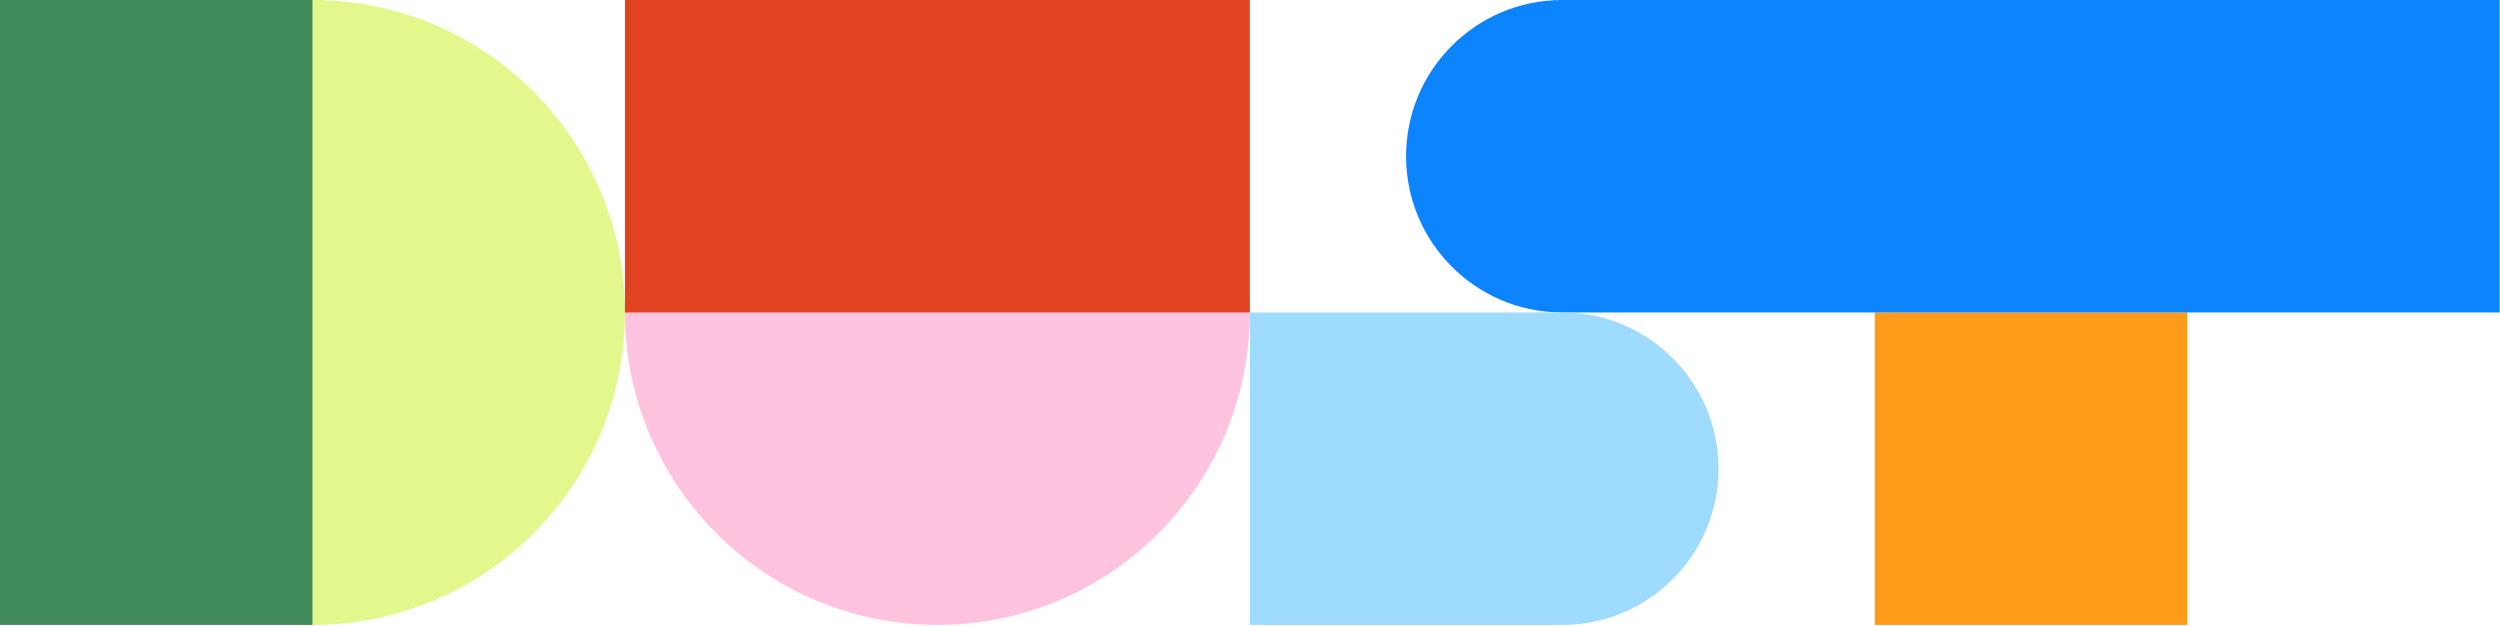
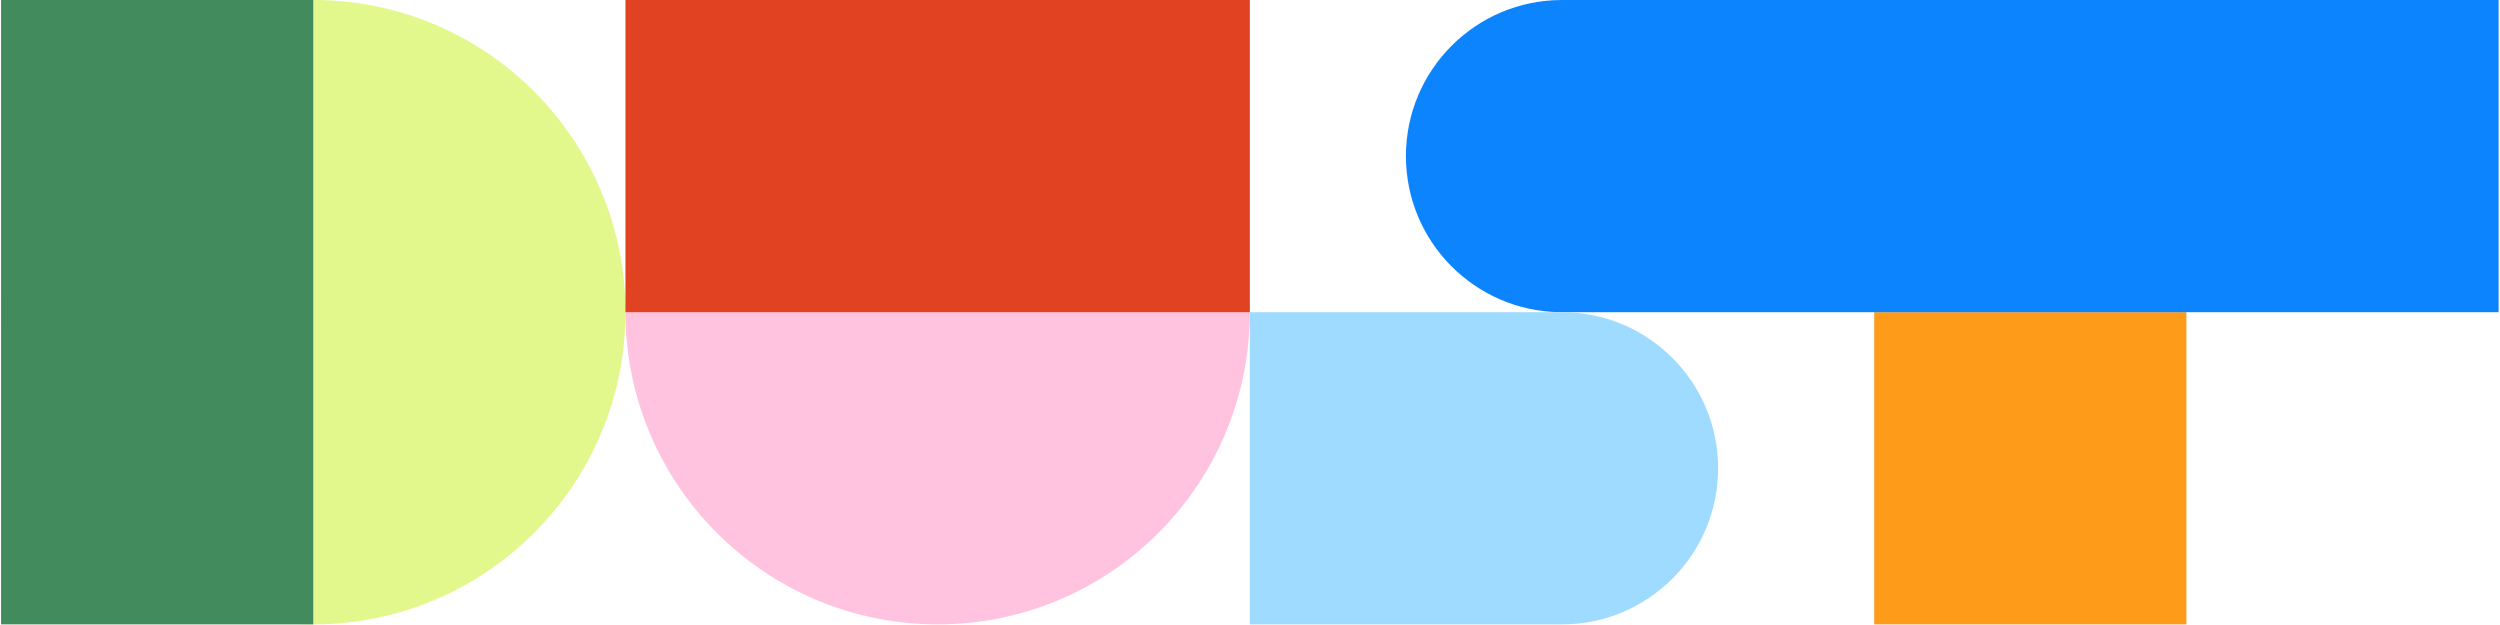
- <svg xmlns="http://www.w3.org/2000/svg" viewBox="0 0 1159 290" fill="none">
+ <svg xmlns="http://www.w3.org/2000/svg" width="96" height="24" viewBox="0 0 1159 290" fill="none">
  <path d="M1013.99 144.855H869.136V289.712H1013.99V144.855Z" fill="#FE9C1A" />
  <path d="M144.856 289.712C224.858 289.712 289.712 224.858 289.712 144.856C289.712 64.854 224.858 0 144.856 0C64.854 0 0 64.854 0 144.856C0 224.858 64.854 289.712 144.856 289.712Z" fill="#E2F78C" />
  <path d="M434.568 289.712C514.57 289.712 579.424 224.858 579.424 144.856C579.424 64.854 514.57 0 434.568 0C354.566 0 289.712 64.854 289.712 144.856C289.712 224.858 354.566 289.712 434.568 289.712Z" fill="#FFC3DF" />
  <path d="M144.856 0H0V289.712H144.856V0Z" fill="#418B5C" />
  <path d="M579.424 0H289.712V144.856H579.424V0Z" fill="#E14322" />
  <path d="M1158.85 0V144.856H724.28L723.344 144.851C683.775 144.35 651.852 112.116 651.852 72.428C651.852 32.427 684.279 0 724.28 0H1158.85Z" fill="#0C84FE" />
  <path fill-rule="evenodd" clip-rule="evenodd" d="M579.424 144.855H724.28C764.281 144.855 796.708 177.283 796.708 217.283C796.708 257.284 764.281 289.712 724.28 289.712H579.424V144.855Z" fill="#9FDBFF" />
</svg>
